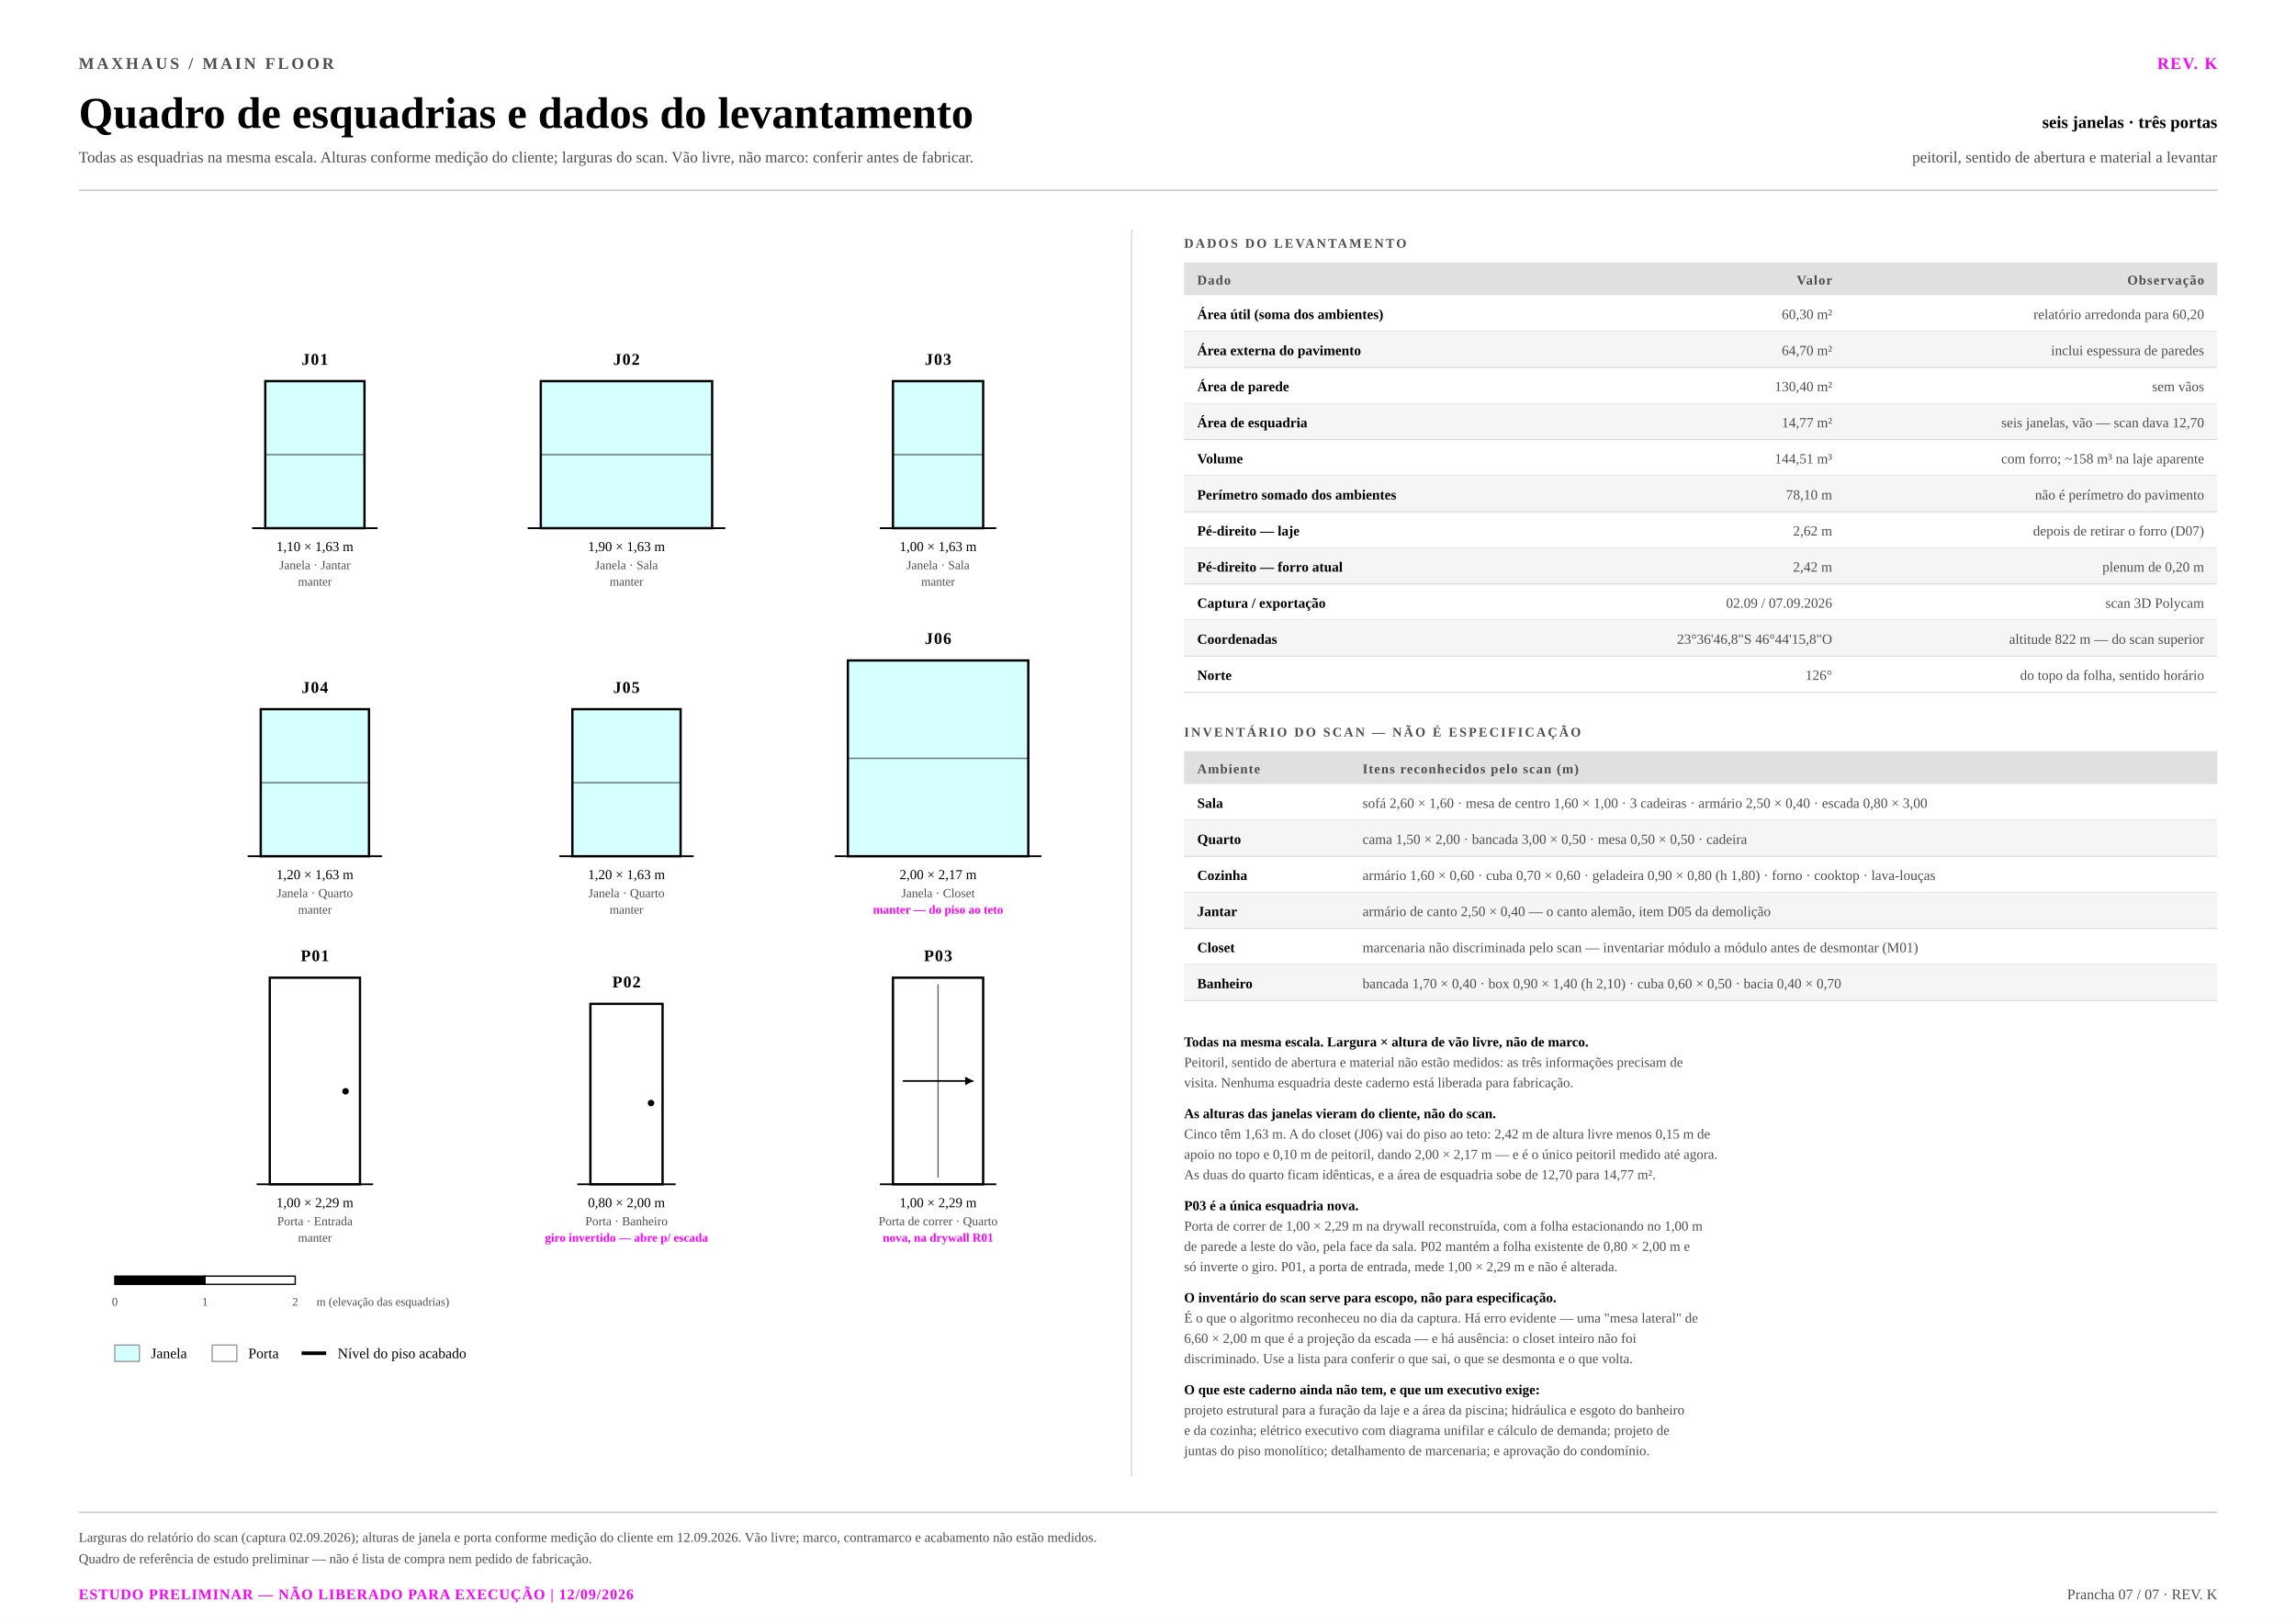
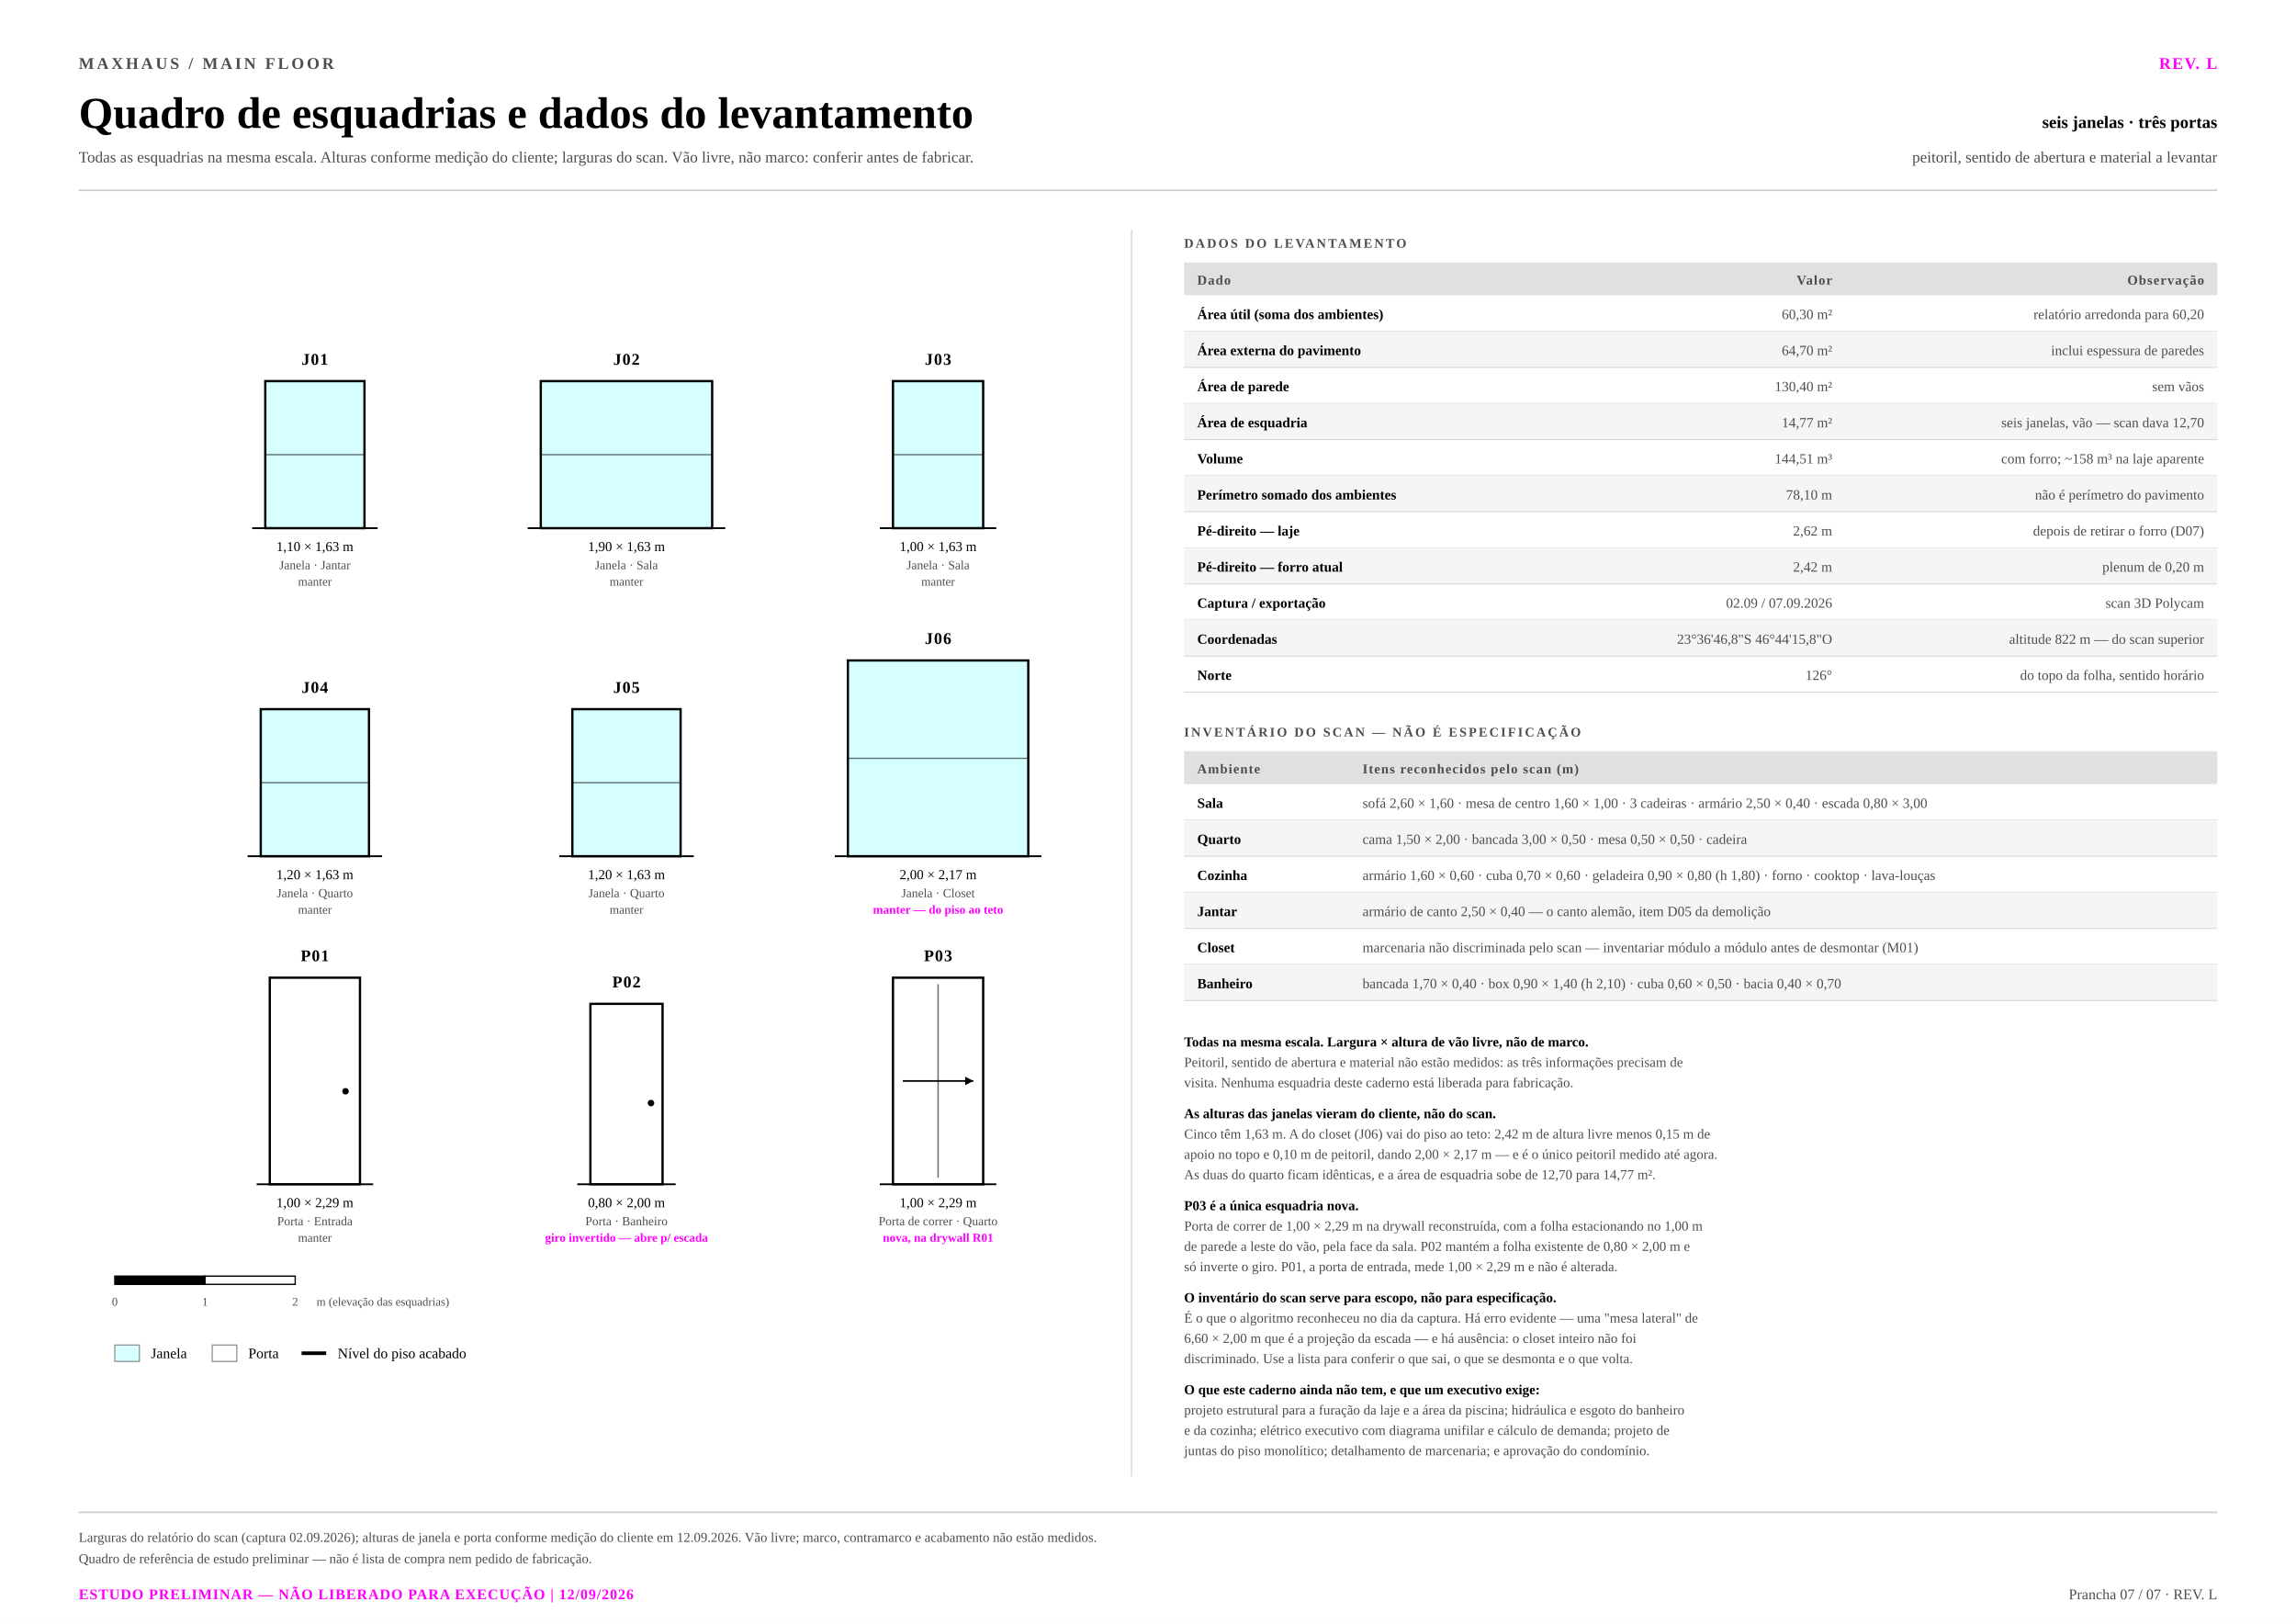
<svg xmlns="http://www.w3.org/2000/svg" viewBox="0 0 1400 990" width="1400" height="990">
  <rect x="0.00" y="0.00" width="1400.00" height="990.00" fill="#ffffff" />
  <text x="48.0" y="42.0" font-family="'Tiempos Text', 'Source Serif 4', Georgia, 'Times New Roman', Times, serif" font-size="10.0" fill="#4d4d4d" font-weight="bold" text-anchor="start" letter-spacing="1.60">MAXHAUS / MAIN FLOOR</text>
  <text x="48.0" y="78.0" font-family="'Tiempos Text', 'Source Serif 4', Georgia, 'Times New Roman', Times, serif" font-size="27.0" fill="#000000" font-weight="bold" text-anchor="start">Quadro de esquadrias e dados do levantamento</text>
  <text x="48.0" y="99.0" font-family="'Tiempos Text', 'Source Serif 4', Georgia, 'Times New Roman', Times, serif" font-size="9.6" fill="#4d4d4d" font-weight="normal" text-anchor="start">Todas as esquadrias na mesma escala. Alturas conforme medição do cliente; larguras do scan. Vão livre, não marco: conferir antes de fabricar.</text>
-   <text x="1352.0" y="42.0" font-family="'Tiempos Text', 'Source Serif 4', Georgia, 'Times New Roman', Times, serif" font-size="10.0" fill="#ff00ff" font-weight="bold" text-anchor="end" letter-spacing="0.80">REV. K</text>
+   <text x="1352.0" y="42.0" font-family="'Tiempos Text', 'Source Serif 4', Georgia, 'Times New Roman', Times, serif" font-size="10.0" fill="#ff00ff" font-weight="bold" text-anchor="end" letter-spacing="0.80">REV. L</text>
  <text x="1352.0" y="78.0" font-family="'Tiempos Text', 'Source Serif 4', Georgia, 'Times New Roman', Times, serif" font-size="10.5" fill="#000000" font-weight="bold" text-anchor="end">seis janelas · três portas</text>
  <text x="1352.0" y="99.0" font-family="'Tiempos Text', 'Source Serif 4', Georgia, 'Times New Roman', Times, serif" font-size="9.6" fill="#4d4d4d" font-weight="normal" text-anchor="end">peitoril, sentido de abertura e material a levantar</text>
  <line x1="48.00" y1="116.00" x2="1352.00" y2="116.00" stroke="#cccccc" stroke-width="1.00" />
  <rect x="161.75" y="232.35" width="60.50" height="89.65" fill="#d6ffff" stroke="#000000" stroke-width="1.40" />
  <line x1="161.75" y1="277.18" x2="222.25" y2="277.18" stroke="#000000" stroke-width="0.80" opacity="0.55" />
  <line x1="153.75" y1="322.00" x2="230.25" y2="322.00" stroke="#000000" stroke-width="1.10" />
  <text x="192.0" y="222.4" font-family="'Tiempos Text', 'Source Serif 4', Georgia, 'Times New Roman', Times, serif" font-size="10.0" fill="#000000" font-weight="bold" text-anchor="middle" letter-spacing="0.60">J01</text>
  <text x="192.0" y="336.0" font-family="'Tiempos Text', 'Source Serif 4', Georgia, 'Times New Roman', Times, serif" font-size="8.4" fill="#000000" font-weight="normal" text-anchor="middle">1,10 × 1,63 m</text>
  <text x="192.0" y="347.0" font-family="'Tiempos Text', 'Source Serif 4', Georgia, 'Times New Roman', Times, serif" font-size="7.6" fill="#4d4d4d" font-weight="normal" text-anchor="middle">Janela · Jantar</text>
  <text x="192.0" y="357.0" font-family="'Tiempos Text', 'Source Serif 4', Georgia, 'Times New Roman', Times, serif" font-size="7.4" fill="#4d4d4d" font-weight="normal" text-anchor="middle">manter</text>
  <rect x="329.75" y="232.35" width="104.50" height="89.65" fill="#d6ffff" stroke="#000000" stroke-width="1.40" />
  <line x1="329.75" y1="277.18" x2="434.25" y2="277.18" stroke="#000000" stroke-width="0.80" opacity="0.55" />
  <line x1="321.75" y1="322.00" x2="442.25" y2="322.00" stroke="#000000" stroke-width="1.10" />
  <text x="382.0" y="222.4" font-family="'Tiempos Text', 'Source Serif 4', Georgia, 'Times New Roman', Times, serif" font-size="10.0" fill="#000000" font-weight="bold" text-anchor="middle" letter-spacing="0.60">J02</text>
  <text x="382.0" y="336.0" font-family="'Tiempos Text', 'Source Serif 4', Georgia, 'Times New Roman', Times, serif" font-size="8.4" fill="#000000" font-weight="normal" text-anchor="middle">1,90 × 1,63 m</text>
  <text x="382.0" y="347.0" font-family="'Tiempos Text', 'Source Serif 4', Georgia, 'Times New Roman', Times, serif" font-size="7.6" fill="#4d4d4d" font-weight="normal" text-anchor="middle">Janela · Sala</text>
  <text x="382.0" y="357.0" font-family="'Tiempos Text', 'Source Serif 4', Georgia, 'Times New Roman', Times, serif" font-size="7.4" fill="#4d4d4d" font-weight="normal" text-anchor="middle">manter</text>
  <rect x="544.50" y="232.35" width="55.00" height="89.65" fill="#d6ffff" stroke="#000000" stroke-width="1.40" />
  <line x1="544.50" y1="277.18" x2="599.50" y2="277.18" stroke="#000000" stroke-width="0.80" opacity="0.55" />
  <line x1="536.50" y1="322.00" x2="607.50" y2="322.00" stroke="#000000" stroke-width="1.10" />
  <text x="572.0" y="222.4" font-family="'Tiempos Text', 'Source Serif 4', Georgia, 'Times New Roman', Times, serif" font-size="10.0" fill="#000000" font-weight="bold" text-anchor="middle" letter-spacing="0.60">J03</text>
  <text x="572.0" y="336.0" font-family="'Tiempos Text', 'Source Serif 4', Georgia, 'Times New Roman', Times, serif" font-size="8.4" fill="#000000" font-weight="normal" text-anchor="middle">1,00 × 1,63 m</text>
  <text x="572.0" y="347.0" font-family="'Tiempos Text', 'Source Serif 4', Georgia, 'Times New Roman', Times, serif" font-size="7.6" fill="#4d4d4d" font-weight="normal" text-anchor="middle">Janela · Sala</text>
  <text x="572.0" y="357.0" font-family="'Tiempos Text', 'Source Serif 4', Georgia, 'Times New Roman', Times, serif" font-size="7.4" fill="#4d4d4d" font-weight="normal" text-anchor="middle">manter</text>
  <rect x="159.00" y="432.35" width="66.00" height="89.65" fill="#d6ffff" stroke="#000000" stroke-width="1.40" />
  <line x1="159.00" y1="477.18" x2="225.00" y2="477.18" stroke="#000000" stroke-width="0.80" opacity="0.55" />
  <line x1="151.00" y1="522.00" x2="233.00" y2="522.00" stroke="#000000" stroke-width="1.10" />
  <text x="192.0" y="422.4" font-family="'Tiempos Text', 'Source Serif 4', Georgia, 'Times New Roman', Times, serif" font-size="10.0" fill="#000000" font-weight="bold" text-anchor="middle" letter-spacing="0.60">J04</text>
  <text x="192.0" y="536.0" font-family="'Tiempos Text', 'Source Serif 4', Georgia, 'Times New Roman', Times, serif" font-size="8.4" fill="#000000" font-weight="normal" text-anchor="middle">1,20 × 1,63 m</text>
  <text x="192.0" y="547.0" font-family="'Tiempos Text', 'Source Serif 4', Georgia, 'Times New Roman', Times, serif" font-size="7.6" fill="#4d4d4d" font-weight="normal" text-anchor="middle">Janela · Quarto</text>
  <text x="192.0" y="557.0" font-family="'Tiempos Text', 'Source Serif 4', Georgia, 'Times New Roman', Times, serif" font-size="7.4" fill="#4d4d4d" font-weight="normal" text-anchor="middle">manter</text>
  <rect x="349.00" y="432.35" width="66.00" height="89.65" fill="#d6ffff" stroke="#000000" stroke-width="1.40" />
  <line x1="349.00" y1="477.18" x2="415.00" y2="477.18" stroke="#000000" stroke-width="0.80" opacity="0.55" />
  <line x1="341.00" y1="522.00" x2="423.00" y2="522.00" stroke="#000000" stroke-width="1.10" />
  <text x="382.0" y="422.4" font-family="'Tiempos Text', 'Source Serif 4', Georgia, 'Times New Roman', Times, serif" font-size="10.0" fill="#000000" font-weight="bold" text-anchor="middle" letter-spacing="0.60">J05</text>
  <text x="382.0" y="536.0" font-family="'Tiempos Text', 'Source Serif 4', Georgia, 'Times New Roman', Times, serif" font-size="8.4" fill="#000000" font-weight="normal" text-anchor="middle">1,20 × 1,63 m</text>
  <text x="382.0" y="547.0" font-family="'Tiempos Text', 'Source Serif 4', Georgia, 'Times New Roman', Times, serif" font-size="7.6" fill="#4d4d4d" font-weight="normal" text-anchor="middle">Janela · Quarto</text>
  <text x="382.0" y="557.0" font-family="'Tiempos Text', 'Source Serif 4', Georgia, 'Times New Roman', Times, serif" font-size="7.4" fill="#4d4d4d" font-weight="normal" text-anchor="middle">manter</text>
  <rect x="517.00" y="402.65" width="110.00" height="119.35" fill="#d6ffff" stroke="#000000" stroke-width="1.40" />
  <line x1="517.00" y1="462.32" x2="627.00" y2="462.32" stroke="#000000" stroke-width="0.80" opacity="0.55" />
  <line x1="509.00" y1="522.00" x2="635.00" y2="522.00" stroke="#000000" stroke-width="1.10" />
  <text x="572.0" y="392.6" font-family="'Tiempos Text', 'Source Serif 4', Georgia, 'Times New Roman', Times, serif" font-size="10.0" fill="#000000" font-weight="bold" text-anchor="middle" letter-spacing="0.60">J06</text>
  <text x="572.0" y="536.0" font-family="'Tiempos Text', 'Source Serif 4', Georgia, 'Times New Roman', Times, serif" font-size="8.4" fill="#000000" font-weight="normal" text-anchor="middle">2,00 × 2,17 m</text>
  <text x="572.0" y="547.0" font-family="'Tiempos Text', 'Source Serif 4', Georgia, 'Times New Roman', Times, serif" font-size="7.6" fill="#4d4d4d" font-weight="normal" text-anchor="middle">Janela · Closet</text>
  <text x="572.0" y="557.0" font-family="'Tiempos Text', 'Source Serif 4', Georgia, 'Times New Roman', Times, serif" font-size="7.4" fill="#ff00ff" font-weight="bold" text-anchor="middle">manter — do piso ao teto</text>
  <rect x="164.50" y="596.05" width="55.00" height="125.95" fill="#ffffff" stroke="#000000" stroke-width="1.40" />
  <line x1="209.60" y1="665.32" x2="209.60" y2="665.32" stroke="#000000" stroke-width="1.00" />
  <circle cx="210.70" cy="665.32" r="2.00" fill="#000000" />
  <line x1="156.50" y1="722.00" x2="227.50" y2="722.00" stroke="#000000" stroke-width="1.10" />
  <text x="192.0" y="586.0" font-family="'Tiempos Text', 'Source Serif 4', Georgia, 'Times New Roman', Times, serif" font-size="10.0" fill="#000000" font-weight="bold" text-anchor="middle" letter-spacing="0.60">P01</text>
  <text x="192.0" y="736.0" font-family="'Tiempos Text', 'Source Serif 4', Georgia, 'Times New Roman', Times, serif" font-size="8.4" fill="#000000" font-weight="normal" text-anchor="middle">1,00 × 2,29 m</text>
  <text x="192.0" y="747.0" font-family="'Tiempos Text', 'Source Serif 4', Georgia, 'Times New Roman', Times, serif" font-size="7.6" fill="#4d4d4d" font-weight="normal" text-anchor="middle">Porta · Entrada</text>
  <text x="192.0" y="757.0" font-family="'Tiempos Text', 'Source Serif 4', Georgia, 'Times New Roman', Times, serif" font-size="7.4" fill="#4d4d4d" font-weight="normal" text-anchor="middle">manter</text>
  <rect x="360.00" y="612.00" width="44.00" height="110.00" fill="#ffffff" stroke="#000000" stroke-width="1.40" />
  <line x1="396.08" y1="672.50" x2="396.08" y2="672.50" stroke="#000000" stroke-width="1.00" />
  <circle cx="396.96" cy="672.50" r="2.00" fill="#000000" />
  <line x1="352.00" y1="722.00" x2="412.00" y2="722.00" stroke="#000000" stroke-width="1.10" />
  <text x="382.0" y="602.0" font-family="'Tiempos Text', 'Source Serif 4', Georgia, 'Times New Roman', Times, serif" font-size="10.0" fill="#000000" font-weight="bold" text-anchor="middle" letter-spacing="0.60">P02</text>
  <text x="382.0" y="736.0" font-family="'Tiempos Text', 'Source Serif 4', Georgia, 'Times New Roman', Times, serif" font-size="8.4" fill="#000000" font-weight="normal" text-anchor="middle">0,80 × 2,00 m</text>
  <text x="382.0" y="747.0" font-family="'Tiempos Text', 'Source Serif 4', Georgia, 'Times New Roman', Times, serif" font-size="7.6" fill="#4d4d4d" font-weight="normal" text-anchor="middle">Porta · Banheiro</text>
  <text x="382.0" y="757.0" font-family="'Tiempos Text', 'Source Serif 4', Georgia, 'Times New Roman', Times, serif" font-size="7.4" fill="#ff00ff" font-weight="bold" text-anchor="middle">giro invertido — abre p/ escada</text>
  <rect x="544.50" y="596.05" width="55.00" height="125.95" fill="#ffffff" stroke="#000000" stroke-width="1.40" />
  <line x1="572.00" y1="600.05" x2="572.00" y2="718.00" stroke="#000000" stroke-width="0.80" opacity="0.60" />
  <line x1="550.50" y1="659.02" x2="593.50" y2="659.02" stroke="#000000" stroke-width="1.00" />
  <path d="M 593.5 659.0 L 588.5 656.4 L 588.5 661.6 Z" fill="#000000" />
  <line x1="536.50" y1="722.00" x2="607.50" y2="722.00" stroke="#000000" stroke-width="1.10" />
  <text x="572.0" y="586.0" font-family="'Tiempos Text', 'Source Serif 4', Georgia, 'Times New Roman', Times, serif" font-size="10.0" fill="#000000" font-weight="bold" text-anchor="middle" letter-spacing="0.60">P03</text>
  <text x="572.0" y="736.0" font-family="'Tiempos Text', 'Source Serif 4', Georgia, 'Times New Roman', Times, serif" font-size="8.4" fill="#000000" font-weight="normal" text-anchor="middle">1,00 × 2,29 m</text>
  <text x="572.0" y="747.0" font-family="'Tiempos Text', 'Source Serif 4', Georgia, 'Times New Roman', Times, serif" font-size="7.6" fill="#4d4d4d" font-weight="normal" text-anchor="middle">Porta de correr · Quarto</text>
  <text x="572.0" y="757.0" font-family="'Tiempos Text', 'Source Serif 4', Georgia, 'Times New Roman', Times, serif" font-size="7.4" fill="#ff00ff" font-weight="bold" text-anchor="middle">nova, na drywall R01</text>
  <rect x="70.00" y="778.00" width="55.00" height="5.00" fill="#000000" stroke="#000000" stroke-width="0.80" />
  <rect x="125.00" y="778.00" width="55.00" height="5.00" fill="#ffffff" stroke="#000000" stroke-width="0.80" />
  <text x="70.0" y="796.0" font-family="'Tiempos Text', 'Source Serif 4', Georgia, 'Times New Roman', Times, serif" font-size="7.2" fill="#4d4d4d" font-weight="normal" text-anchor="middle">0</text>
  <text x="125.0" y="796.0" font-family="'Tiempos Text', 'Source Serif 4', Georgia, 'Times New Roman', Times, serif" font-size="7.2" fill="#4d4d4d" font-weight="normal" text-anchor="middle">1</text>
  <text x="180.0" y="796.0" font-family="'Tiempos Text', 'Source Serif 4', Georgia, 'Times New Roman', Times, serif" font-size="7.2" fill="#4d4d4d" font-weight="normal" text-anchor="middle">2</text>
  <text x="193.0" y="796.0" font-family="'Tiempos Text', 'Source Serif 4', Georgia, 'Times New Roman', Times, serif" font-size="7.2" fill="#4d4d4d" font-weight="normal" text-anchor="start">m   (elevação das esquadrias)</text>
  <rect x="70.00" y="820.00" width="15.00" height="10.00" fill="#d6ffff" stroke="#8c8c8c" stroke-width="0.70" />
  <text x="92.0" y="828.0" font-family="'Tiempos Text', 'Source Serif 4', Georgia, 'Times New Roman', Times, serif" font-size="8.8" fill="#000000" font-weight="normal" text-anchor="start">Janela</text>
  <rect x="129.40" y="820.00" width="15.00" height="10.00" fill="#ffffff" stroke="#8c8c8c" stroke-width="0.70" />
  <text x="151.4" y="828.0" font-family="'Tiempos Text', 'Source Serif 4', Georgia, 'Times New Roman', Times, serif" font-size="8.8" fill="#000000" font-weight="normal" text-anchor="start">Porta</text>
  <line x1="183.90" y1="825.00" x2="198.90" y2="825.00" stroke="#000000" stroke-width="2.20" />
  <text x="205.9" y="828.0" font-family="'Tiempos Text', 'Source Serif 4', Georgia, 'Times New Roman', Times, serif" font-size="8.8" fill="#000000" font-weight="normal" text-anchor="start">Nível do piso acabado</text>
  <line x1="690.00" y1="140.00" x2="690.00" y2="900.00" stroke="#cccccc" stroke-width="0.80" opacity="0.80" />
  <text x="722.0" y="151.0" font-family="'Tiempos Text', 'Source Serif 4', Georgia, 'Times New Roman', Times, serif" font-size="8.0" fill="#4d4d4d" font-weight="bold" text-anchor="start" letter-spacing="1.20">DADOS DO LEVANTAMENTO</text>
  <rect x="722.00" y="160.00" width="630.00" height="20.00" fill="#e0e0e0" />
  <text x="730.0" y="173.5" font-family="'Tiempos Text', 'Source Serif 4', Georgia, 'Times New Roman', Times, serif" font-size="8.2" fill="#4d4d4d" font-weight="bold" text-anchor="start" letter-spacing="0.60">Dado</text>
  <text x="1117.2" y="173.5" font-family="'Tiempos Text', 'Source Serif 4', Georgia, 'Times New Roman', Times, serif" font-size="8.2" fill="#4d4d4d" font-weight="bold" text-anchor="end" letter-spacing="0.60">Valor</text>
  <text x="1344.0" y="173.5" font-family="'Tiempos Text', 'Source Serif 4', Georgia, 'Times New Roman', Times, serif" font-size="8.2" fill="#4d4d4d" font-weight="bold" text-anchor="end" letter-spacing="0.60">Observação</text>
  <text x="730.0" y="194.5" font-family="'Tiempos Text', 'Source Serif 4', Georgia, 'Times New Roman', Times, serif" font-size="8.6" fill="#000000" font-weight="bold" text-anchor="start">Área útil (soma dos ambientes)</text>
  <text x="1117.2" y="194.5" font-family="'Tiempos Text', 'Source Serif 4', Georgia, 'Times New Roman', Times, serif" font-size="8.6" fill="#4d4d4d" font-weight="normal" text-anchor="end">60,30 m²</text>
  <text x="1344.0" y="194.5" font-family="'Tiempos Text', 'Source Serif 4', Georgia, 'Times New Roman', Times, serif" font-size="8.6" fill="#4d4d4d" font-weight="normal" text-anchor="end">relatório arredonda para 60,20</text>
  <line x1="722.00" y1="202.00" x2="1352.00" y2="202.00" stroke="#cccccc" stroke-width="0.60" opacity="0.80" />
  <rect x="722.00" y="202.00" width="630.00" height="22.00" fill="#f5f5f5" />
  <text x="730.0" y="216.5" font-family="'Tiempos Text', 'Source Serif 4', Georgia, 'Times New Roman', Times, serif" font-size="8.6" fill="#000000" font-weight="bold" text-anchor="start">Área externa do pavimento</text>
  <text x="1117.2" y="216.5" font-family="'Tiempos Text', 'Source Serif 4', Georgia, 'Times New Roman', Times, serif" font-size="8.6" fill="#4d4d4d" font-weight="normal" text-anchor="end">64,70 m²</text>
  <text x="1344.0" y="216.5" font-family="'Tiempos Text', 'Source Serif 4', Georgia, 'Times New Roman', Times, serif" font-size="8.6" fill="#4d4d4d" font-weight="normal" text-anchor="end">inclui espessura de paredes</text>
  <line x1="722.00" y1="224.00" x2="1352.00" y2="224.00" stroke="#cccccc" stroke-width="0.60" opacity="0.80" />
  <text x="730.0" y="238.5" font-family="'Tiempos Text', 'Source Serif 4', Georgia, 'Times New Roman', Times, serif" font-size="8.6" fill="#000000" font-weight="bold" text-anchor="start">Área de parede</text>
  <text x="1117.2" y="238.5" font-family="'Tiempos Text', 'Source Serif 4', Georgia, 'Times New Roman', Times, serif" font-size="8.6" fill="#4d4d4d" font-weight="normal" text-anchor="end">130,40 m²</text>
  <text x="1344.0" y="238.5" font-family="'Tiempos Text', 'Source Serif 4', Georgia, 'Times New Roman', Times, serif" font-size="8.6" fill="#4d4d4d" font-weight="normal" text-anchor="end">sem vãos</text>
  <line x1="722.00" y1="246.00" x2="1352.00" y2="246.00" stroke="#cccccc" stroke-width="0.60" opacity="0.80" />
  <rect x="722.00" y="246.00" width="630.00" height="22.00" fill="#f5f5f5" />
  <text x="730.0" y="260.5" font-family="'Tiempos Text', 'Source Serif 4', Georgia, 'Times New Roman', Times, serif" font-size="8.6" fill="#000000" font-weight="bold" text-anchor="start">Área de esquadria</text>
  <text x="1117.2" y="260.5" font-family="'Tiempos Text', 'Source Serif 4', Georgia, 'Times New Roman', Times, serif" font-size="8.6" fill="#4d4d4d" font-weight="normal" text-anchor="end">14,77 m²</text>
  <text x="1344.0" y="260.5" font-family="'Tiempos Text', 'Source Serif 4', Georgia, 'Times New Roman', Times, serif" font-size="8.6" fill="#4d4d4d" font-weight="normal" text-anchor="end">seis janelas, vão — scan dava 12,70</text>
  <line x1="722.00" y1="268.00" x2="1352.00" y2="268.00" stroke="#cccccc" stroke-width="0.60" opacity="0.80" />
  <text x="730.0" y="282.5" font-family="'Tiempos Text', 'Source Serif 4', Georgia, 'Times New Roman', Times, serif" font-size="8.6" fill="#000000" font-weight="bold" text-anchor="start">Volume</text>
  <text x="1117.2" y="282.5" font-family="'Tiempos Text', 'Source Serif 4', Georgia, 'Times New Roman', Times, serif" font-size="8.6" fill="#4d4d4d" font-weight="normal" text-anchor="end">144,51 m³</text>
  <text x="1344.0" y="282.5" font-family="'Tiempos Text', 'Source Serif 4', Georgia, 'Times New Roman', Times, serif" font-size="8.6" fill="#4d4d4d" font-weight="normal" text-anchor="end">com forro; ~158 m³ na laje aparente</text>
  <line x1="722.00" y1="290.00" x2="1352.00" y2="290.00" stroke="#cccccc" stroke-width="0.60" opacity="0.80" />
  <rect x="722.00" y="290.00" width="630.00" height="22.00" fill="#f5f5f5" />
  <text x="730.0" y="304.5" font-family="'Tiempos Text', 'Source Serif 4', Georgia, 'Times New Roman', Times, serif" font-size="8.6" fill="#000000" font-weight="bold" text-anchor="start">Perímetro somado dos ambientes</text>
  <text x="1117.2" y="304.5" font-family="'Tiempos Text', 'Source Serif 4', Georgia, 'Times New Roman', Times, serif" font-size="8.6" fill="#4d4d4d" font-weight="normal" text-anchor="end">78,10 m</text>
  <text x="1344.0" y="304.5" font-family="'Tiempos Text', 'Source Serif 4', Georgia, 'Times New Roman', Times, serif" font-size="8.6" fill="#4d4d4d" font-weight="normal" text-anchor="end">não é perímetro do pavimento</text>
  <line x1="722.00" y1="312.00" x2="1352.00" y2="312.00" stroke="#cccccc" stroke-width="0.60" opacity="0.80" />
  <text x="730.0" y="326.5" font-family="'Tiempos Text', 'Source Serif 4', Georgia, 'Times New Roman', Times, serif" font-size="8.6" fill="#000000" font-weight="bold" text-anchor="start">Pé-direito — laje</text>
  <text x="1117.2" y="326.5" font-family="'Tiempos Text', 'Source Serif 4', Georgia, 'Times New Roman', Times, serif" font-size="8.6" fill="#4d4d4d" font-weight="normal" text-anchor="end">2,62 m</text>
  <text x="1344.0" y="326.5" font-family="'Tiempos Text', 'Source Serif 4', Georgia, 'Times New Roman', Times, serif" font-size="8.6" fill="#4d4d4d" font-weight="normal" text-anchor="end">depois de retirar o forro (D07)</text>
  <line x1="722.00" y1="334.00" x2="1352.00" y2="334.00" stroke="#cccccc" stroke-width="0.60" opacity="0.80" />
  <rect x="722.00" y="334.00" width="630.00" height="22.00" fill="#f5f5f5" />
  <text x="730.0" y="348.5" font-family="'Tiempos Text', 'Source Serif 4', Georgia, 'Times New Roman', Times, serif" font-size="8.6" fill="#000000" font-weight="bold" text-anchor="start">Pé-direito — forro atual</text>
  <text x="1117.2" y="348.5" font-family="'Tiempos Text', 'Source Serif 4', Georgia, 'Times New Roman', Times, serif" font-size="8.6" fill="#4d4d4d" font-weight="normal" text-anchor="end">2,42 m</text>
  <text x="1344.0" y="348.5" font-family="'Tiempos Text', 'Source Serif 4', Georgia, 'Times New Roman', Times, serif" font-size="8.6" fill="#4d4d4d" font-weight="normal" text-anchor="end">plenum de 0,20 m</text>
  <line x1="722.00" y1="356.00" x2="1352.00" y2="356.00" stroke="#cccccc" stroke-width="0.60" opacity="0.80" />
  <text x="730.0" y="370.5" font-family="'Tiempos Text', 'Source Serif 4', Georgia, 'Times New Roman', Times, serif" font-size="8.6" fill="#000000" font-weight="bold" text-anchor="start">Captura / exportação</text>
  <text x="1117.2" y="370.5" font-family="'Tiempos Text', 'Source Serif 4', Georgia, 'Times New Roman', Times, serif" font-size="8.6" fill="#4d4d4d" font-weight="normal" text-anchor="end">02.09 / 07.09.2026</text>
  <text x="1344.0" y="370.5" font-family="'Tiempos Text', 'Source Serif 4', Georgia, 'Times New Roman', Times, serif" font-size="8.6" fill="#4d4d4d" font-weight="normal" text-anchor="end">scan 3D Polycam</text>
  <line x1="722.00" y1="378.00" x2="1352.00" y2="378.00" stroke="#cccccc" stroke-width="0.60" opacity="0.80" />
  <rect x="722.00" y="378.00" width="630.00" height="22.00" fill="#f5f5f5" />
  <text x="730.0" y="392.5" font-family="'Tiempos Text', 'Source Serif 4', Georgia, 'Times New Roman', Times, serif" font-size="8.6" fill="#000000" font-weight="bold" text-anchor="start">Coordenadas</text>
  <text x="1117.2" y="392.5" font-family="'Tiempos Text', 'Source Serif 4', Georgia, 'Times New Roman', Times, serif" font-size="8.6" fill="#4d4d4d" font-weight="normal" text-anchor="end">23°36'46,8"S  46°44'15,8"O</text>
  <text x="1344.0" y="392.5" font-family="'Tiempos Text', 'Source Serif 4', Georgia, 'Times New Roman', Times, serif" font-size="8.6" fill="#4d4d4d" font-weight="normal" text-anchor="end">altitude 822 m — do scan superior</text>
  <line x1="722.00" y1="400.00" x2="1352.00" y2="400.00" stroke="#cccccc" stroke-width="0.60" opacity="0.80" />
  <text x="730.0" y="414.5" font-family="'Tiempos Text', 'Source Serif 4', Georgia, 'Times New Roman', Times, serif" font-size="8.6" fill="#000000" font-weight="bold" text-anchor="start">Norte</text>
  <text x="1117.2" y="414.5" font-family="'Tiempos Text', 'Source Serif 4', Georgia, 'Times New Roman', Times, serif" font-size="8.6" fill="#4d4d4d" font-weight="normal" text-anchor="end">126°</text>
  <text x="1344.0" y="414.5" font-family="'Tiempos Text', 'Source Serif 4', Georgia, 'Times New Roman', Times, serif" font-size="8.6" fill="#4d4d4d" font-weight="normal" text-anchor="end">do topo da folha, sentido horário</text>
  <line x1="722.00" y1="422.00" x2="1352.00" y2="422.00" stroke="#cccccc" stroke-width="0.60" opacity="0.80" />
  <text x="722.0" y="449.0" font-family="'Tiempos Text', 'Source Serif 4', Georgia, 'Times New Roman', Times, serif" font-size="8.0" fill="#4d4d4d" font-weight="bold" text-anchor="start" letter-spacing="1.20">INVENTÁRIO DO SCAN — NÃO É ESPECIFICAÇÃO</text>
  <rect x="722.00" y="458.00" width="630.00" height="20.00" fill="#e0e0e0" />
  <text x="730.0" y="471.5" font-family="'Tiempos Text', 'Source Serif 4', Georgia, 'Times New Roman', Times, serif" font-size="8.2" fill="#4d4d4d" font-weight="bold" text-anchor="start" letter-spacing="0.60">Ambiente</text>
  <text x="830.8" y="471.5" font-family="'Tiempos Text', 'Source Serif 4', Georgia, 'Times New Roman', Times, serif" font-size="8.2" fill="#4d4d4d" font-weight="bold" text-anchor="start" letter-spacing="0.60">Itens reconhecidos pelo scan (m)</text>
  <text x="730.0" y="492.5" font-family="'Tiempos Text', 'Source Serif 4', Georgia, 'Times New Roman', Times, serif" font-size="8.6" fill="#000000" font-weight="bold" text-anchor="start">Sala</text>
  <text x="830.8" y="492.5" font-family="'Tiempos Text', 'Source Serif 4', Georgia, 'Times New Roman', Times, serif" font-size="8.6" fill="#4d4d4d" font-weight="normal" text-anchor="start">sofá 2,60 × 1,60 · mesa de centro 1,60 × 1,00 · 3 cadeiras · armário 2,50 × 0,40 · escada 0,80 × 3,00</text>
  <line x1="722.00" y1="500.00" x2="1352.00" y2="500.00" stroke="#cccccc" stroke-width="0.60" opacity="0.80" />
  <rect x="722.00" y="500.00" width="630.00" height="22.00" fill="#f5f5f5" />
  <text x="730.0" y="514.5" font-family="'Tiempos Text', 'Source Serif 4', Georgia, 'Times New Roman', Times, serif" font-size="8.6" fill="#000000" font-weight="bold" text-anchor="start">Quarto</text>
  <text x="830.8" y="514.5" font-family="'Tiempos Text', 'Source Serif 4', Georgia, 'Times New Roman', Times, serif" font-size="8.6" fill="#4d4d4d" font-weight="normal" text-anchor="start">cama 1,50 × 2,00 · bancada 3,00 × 0,50 · mesa 0,50 × 0,50 · cadeira</text>
  <line x1="722.00" y1="522.00" x2="1352.00" y2="522.00" stroke="#cccccc" stroke-width="0.60" opacity="0.80" />
  <text x="730.0" y="536.5" font-family="'Tiempos Text', 'Source Serif 4', Georgia, 'Times New Roman', Times, serif" font-size="8.6" fill="#000000" font-weight="bold" text-anchor="start">Cozinha</text>
  <text x="830.8" y="536.5" font-family="'Tiempos Text', 'Source Serif 4', Georgia, 'Times New Roman', Times, serif" font-size="8.6" fill="#4d4d4d" font-weight="normal" text-anchor="start">armário 1,60 × 0,60 · cuba 0,70 × 0,60 · geladeira 0,90 × 0,80 (h 1,80) · forno · cooktop · lava-louças</text>
  <line x1="722.00" y1="544.00" x2="1352.00" y2="544.00" stroke="#cccccc" stroke-width="0.60" opacity="0.80" />
  <rect x="722.00" y="544.00" width="630.00" height="22.00" fill="#f5f5f5" />
  <text x="730.0" y="558.5" font-family="'Tiempos Text', 'Source Serif 4', Georgia, 'Times New Roman', Times, serif" font-size="8.6" fill="#000000" font-weight="bold" text-anchor="start">Jantar</text>
  <text x="830.8" y="558.5" font-family="'Tiempos Text', 'Source Serif 4', Georgia, 'Times New Roman', Times, serif" font-size="8.6" fill="#4d4d4d" font-weight="normal" text-anchor="start">armário de canto 2,50 × 0,40 — o canto alemão, item D05 da demolição</text>
  <line x1="722.00" y1="566.00" x2="1352.00" y2="566.00" stroke="#cccccc" stroke-width="0.60" opacity="0.80" />
  <text x="730.0" y="580.5" font-family="'Tiempos Text', 'Source Serif 4', Georgia, 'Times New Roman', Times, serif" font-size="8.6" fill="#000000" font-weight="bold" text-anchor="start">Closet</text>
  <text x="830.8" y="580.5" font-family="'Tiempos Text', 'Source Serif 4', Georgia, 'Times New Roman', Times, serif" font-size="8.6" fill="#4d4d4d" font-weight="normal" text-anchor="start">marcenaria não discriminada pelo scan — inventariar módulo a módulo antes de desmontar (M01)</text>
  <line x1="722.00" y1="588.00" x2="1352.00" y2="588.00" stroke="#cccccc" stroke-width="0.60" opacity="0.80" />
  <rect x="722.00" y="588.00" width="630.00" height="22.00" fill="#f5f5f5" />
  <text x="730.0" y="602.5" font-family="'Tiempos Text', 'Source Serif 4', Georgia, 'Times New Roman', Times, serif" font-size="8.6" fill="#000000" font-weight="bold" text-anchor="start">Banheiro</text>
  <text x="830.8" y="602.5" font-family="'Tiempos Text', 'Source Serif 4', Georgia, 'Times New Roman', Times, serif" font-size="8.6" fill="#4d4d4d" font-weight="normal" text-anchor="start">bancada 1,70 × 0,40 · box 0,90 × 1,40 (h 2,10) · cuba 0,60 × 0,50 · bacia 0,40 × 0,70</text>
  <line x1="722.00" y1="610.00" x2="1352.00" y2="610.00" stroke="#cccccc" stroke-width="0.60" opacity="0.80" />
  <text x="722.0" y="638.0" font-family="'Tiempos Text', 'Source Serif 4', Georgia, 'Times New Roman', Times, serif" font-size="8.4" fill="#000000" font-weight="bold" text-anchor="start">Todas na mesma escala. Largura × altura de vão livre, não de marco.</text>
  <text x="722.0" y="650.4" font-family="'Tiempos Text', 'Source Serif 4', Georgia, 'Times New Roman', Times, serif" font-size="8.4" fill="#4d4d4d" font-weight="normal" text-anchor="start">Peitoril, sentido de abertura e material não estão medidos: as três informações precisam de</text>
  <text x="722.0" y="662.8" font-family="'Tiempos Text', 'Source Serif 4', Georgia, 'Times New Roman', Times, serif" font-size="8.4" fill="#4d4d4d" font-weight="normal" text-anchor="start">visita. Nenhuma esquadria deste caderno está liberada para fabricação.</text>
  <text x="722.0" y="681.7" font-family="'Tiempos Text', 'Source Serif 4', Georgia, 'Times New Roman', Times, serif" font-size="8.4" fill="#000000" font-weight="bold" text-anchor="start">As alturas das janelas vieram do cliente, não do scan.</text>
  <text x="722.0" y="694.1" font-family="'Tiempos Text', 'Source Serif 4', Georgia, 'Times New Roman', Times, serif" font-size="8.4" fill="#4d4d4d" font-weight="normal" text-anchor="start">Cinco têm 1,63 m. A do closet (J06) vai do piso ao teto: 2,42 m de altura livre menos 0,15 m de</text>
  <text x="722.0" y="706.5" font-family="'Tiempos Text', 'Source Serif 4', Georgia, 'Times New Roman', Times, serif" font-size="8.4" fill="#4d4d4d" font-weight="normal" text-anchor="start">apoio no topo e 0,10 m de peitoril, dando 2,00 × 2,17 m — e é o único peitoril medido até agora.</text>
  <text x="722.0" y="718.9" font-family="'Tiempos Text', 'Source Serif 4', Georgia, 'Times New Roman', Times, serif" font-size="8.4" fill="#4d4d4d" font-weight="normal" text-anchor="start">As duas do quarto ficam idênticas, e a área de esquadria sobe de 12,70 para 14,77 m².</text>
  <text x="722.0" y="737.8" font-family="'Tiempos Text', 'Source Serif 4', Georgia, 'Times New Roman', Times, serif" font-size="8.4" fill="#000000" font-weight="bold" text-anchor="start">P03 é a única esquadria nova.</text>
  <text x="722.0" y="750.2" font-family="'Tiempos Text', 'Source Serif 4', Georgia, 'Times New Roman', Times, serif" font-size="8.4" fill="#4d4d4d" font-weight="normal" text-anchor="start">Porta de correr de 1,00 × 2,29 m na drywall reconstruída, com a folha estacionando no 1,00 m</text>
  <text x="722.0" y="762.6" font-family="'Tiempos Text', 'Source Serif 4', Georgia, 'Times New Roman', Times, serif" font-size="8.4" fill="#4d4d4d" font-weight="normal" text-anchor="start">de parede a leste do vão, pela face da sala. P02 mantém a folha existente de 0,80 × 2,00 m e</text>
  <text x="722.0" y="775.0" font-family="'Tiempos Text', 'Source Serif 4', Georgia, 'Times New Roman', Times, serif" font-size="8.4" fill="#4d4d4d" font-weight="normal" text-anchor="start">só inverte o giro. P01, a porta de entrada, mede 1,00 × 2,29 m e não é alterada.</text>
  <text x="722.0" y="793.9" font-family="'Tiempos Text', 'Source Serif 4', Georgia, 'Times New Roman', Times, serif" font-size="8.4" fill="#000000" font-weight="bold" text-anchor="start">O inventário do scan serve para escopo, não para especificação.</text>
  <text x="722.0" y="806.3" font-family="'Tiempos Text', 'Source Serif 4', Georgia, 'Times New Roman', Times, serif" font-size="8.4" fill="#4d4d4d" font-weight="normal" text-anchor="start">É o que o algoritmo reconheceu no dia da captura. Há erro evidente — uma "mesa lateral" de</text>
  <text x="722.0" y="818.7" font-family="'Tiempos Text', 'Source Serif 4', Georgia, 'Times New Roman', Times, serif" font-size="8.4" fill="#4d4d4d" font-weight="normal" text-anchor="start">6,60 × 2,00 m que é a projeção da escada — e há ausência: o closet inteiro não foi</text>
  <text x="722.0" y="831.1" font-family="'Tiempos Text', 'Source Serif 4', Georgia, 'Times New Roman', Times, serif" font-size="8.4" fill="#4d4d4d" font-weight="normal" text-anchor="start">discriminado. Use a lista para conferir o que sai, o que se desmonta e o que volta.</text>
  <text x="722.0" y="850.0" font-family="'Tiempos Text', 'Source Serif 4', Georgia, 'Times New Roman', Times, serif" font-size="8.4" fill="#000000" font-weight="bold" text-anchor="start">O que este caderno ainda não tem, e que um executivo exige:</text>
  <text x="722.0" y="862.4" font-family="'Tiempos Text', 'Source Serif 4', Georgia, 'Times New Roman', Times, serif" font-size="8.4" fill="#4d4d4d" font-weight="normal" text-anchor="start">projeto estrutural para a furação da laje e a área da piscina; hidráulica e esgoto do banheiro</text>
  <text x="722.0" y="874.8" font-family="'Tiempos Text', 'Source Serif 4', Georgia, 'Times New Roman', Times, serif" font-size="8.4" fill="#4d4d4d" font-weight="normal" text-anchor="start">e da cozinha; elétrico executivo com diagrama unifilar e cálculo de demanda; projeto de</text>
  <text x="722.0" y="887.2" font-family="'Tiempos Text', 'Source Serif 4', Georgia, 'Times New Roman', Times, serif" font-size="8.4" fill="#4d4d4d" font-weight="normal" text-anchor="start">juntas do piso monolítico; detalhamento de marcenaria; e aprovação do condomínio.</text>
  <line x1="48.00" y1="922.00" x2="1352.00" y2="922.00" stroke="#cccccc" stroke-width="1.00" />
  <text x="48.0" y="940.0" font-family="'Tiempos Text', 'Source Serif 4', Georgia, 'Times New Roman', Times, serif" font-size="8.3" fill="#4d4d4d" font-weight="normal" text-anchor="start">Larguras do relatório do scan (captura 02.09.2026); alturas de janela e porta conforme medição do cliente em 12.09.2026. Vão livre; marco, contramarco e acabamento não estão medidos.</text>
  <text x="48.0" y="953.0" font-family="'Tiempos Text', 'Source Serif 4', Georgia, 'Times New Roman', Times, serif" font-size="8.3" fill="#4d4d4d" font-weight="normal" text-anchor="start">Quadro de referência de estudo preliminar — não é lista de compra nem pedido de fabricação.</text>
  <text x="48.0" y="975.0" font-family="'Tiempos Text', 'Source Serif 4', Georgia, 'Times New Roman', Times, serif" font-size="9.0" fill="#ff00ff" font-weight="bold" text-anchor="start" letter-spacing="0.50">ESTUDO PRELIMINAR — NÃO LIBERADO PARA EXECUÇÃO   |   12/09/2026</text>
-   <text x="1352.0" y="975.0" font-family="'Tiempos Text', 'Source Serif 4', Georgia, 'Times New Roman', Times, serif" font-size="9.0" fill="#4d4d4d" font-weight="normal" text-anchor="end">Prancha 07 / 07   ·   REV. K</text>
+   <text x="1352.0" y="975.0" font-family="'Tiempos Text', 'Source Serif 4', Georgia, 'Times New Roman', Times, serif" font-size="9.0" fill="#4d4d4d" font-weight="normal" text-anchor="end">Prancha 07 / 07   ·   REV. L</text>
</svg>
